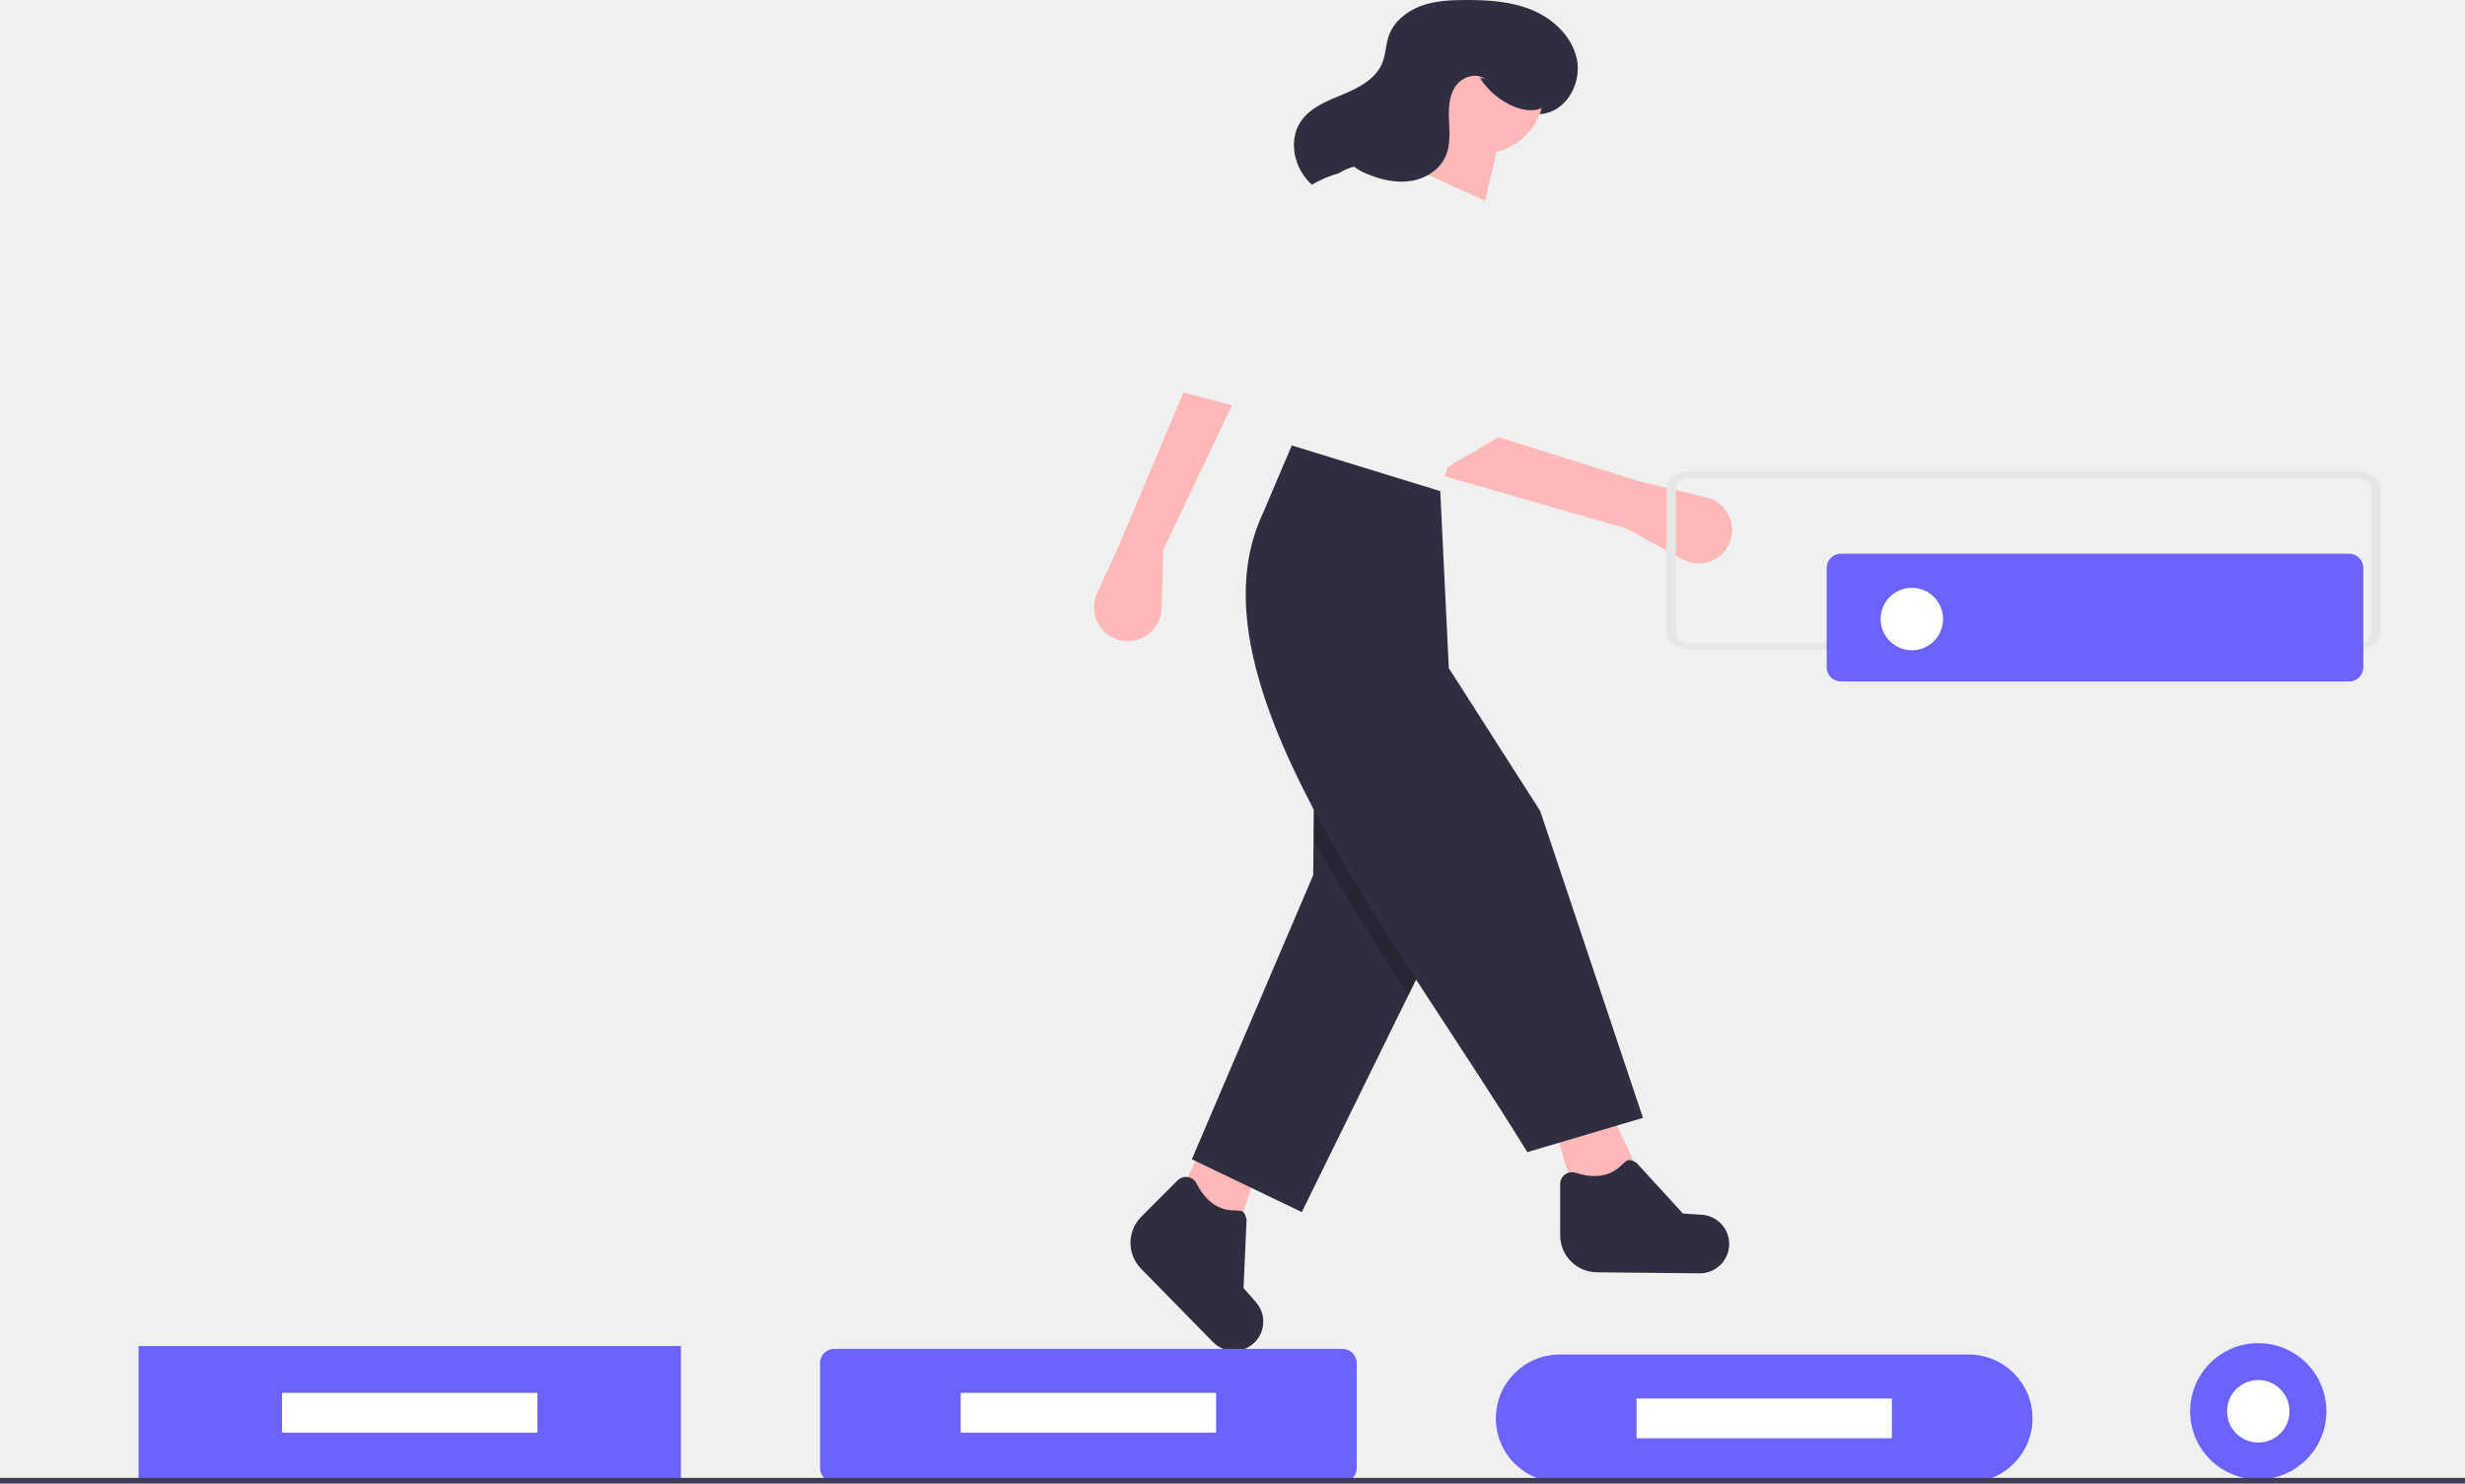
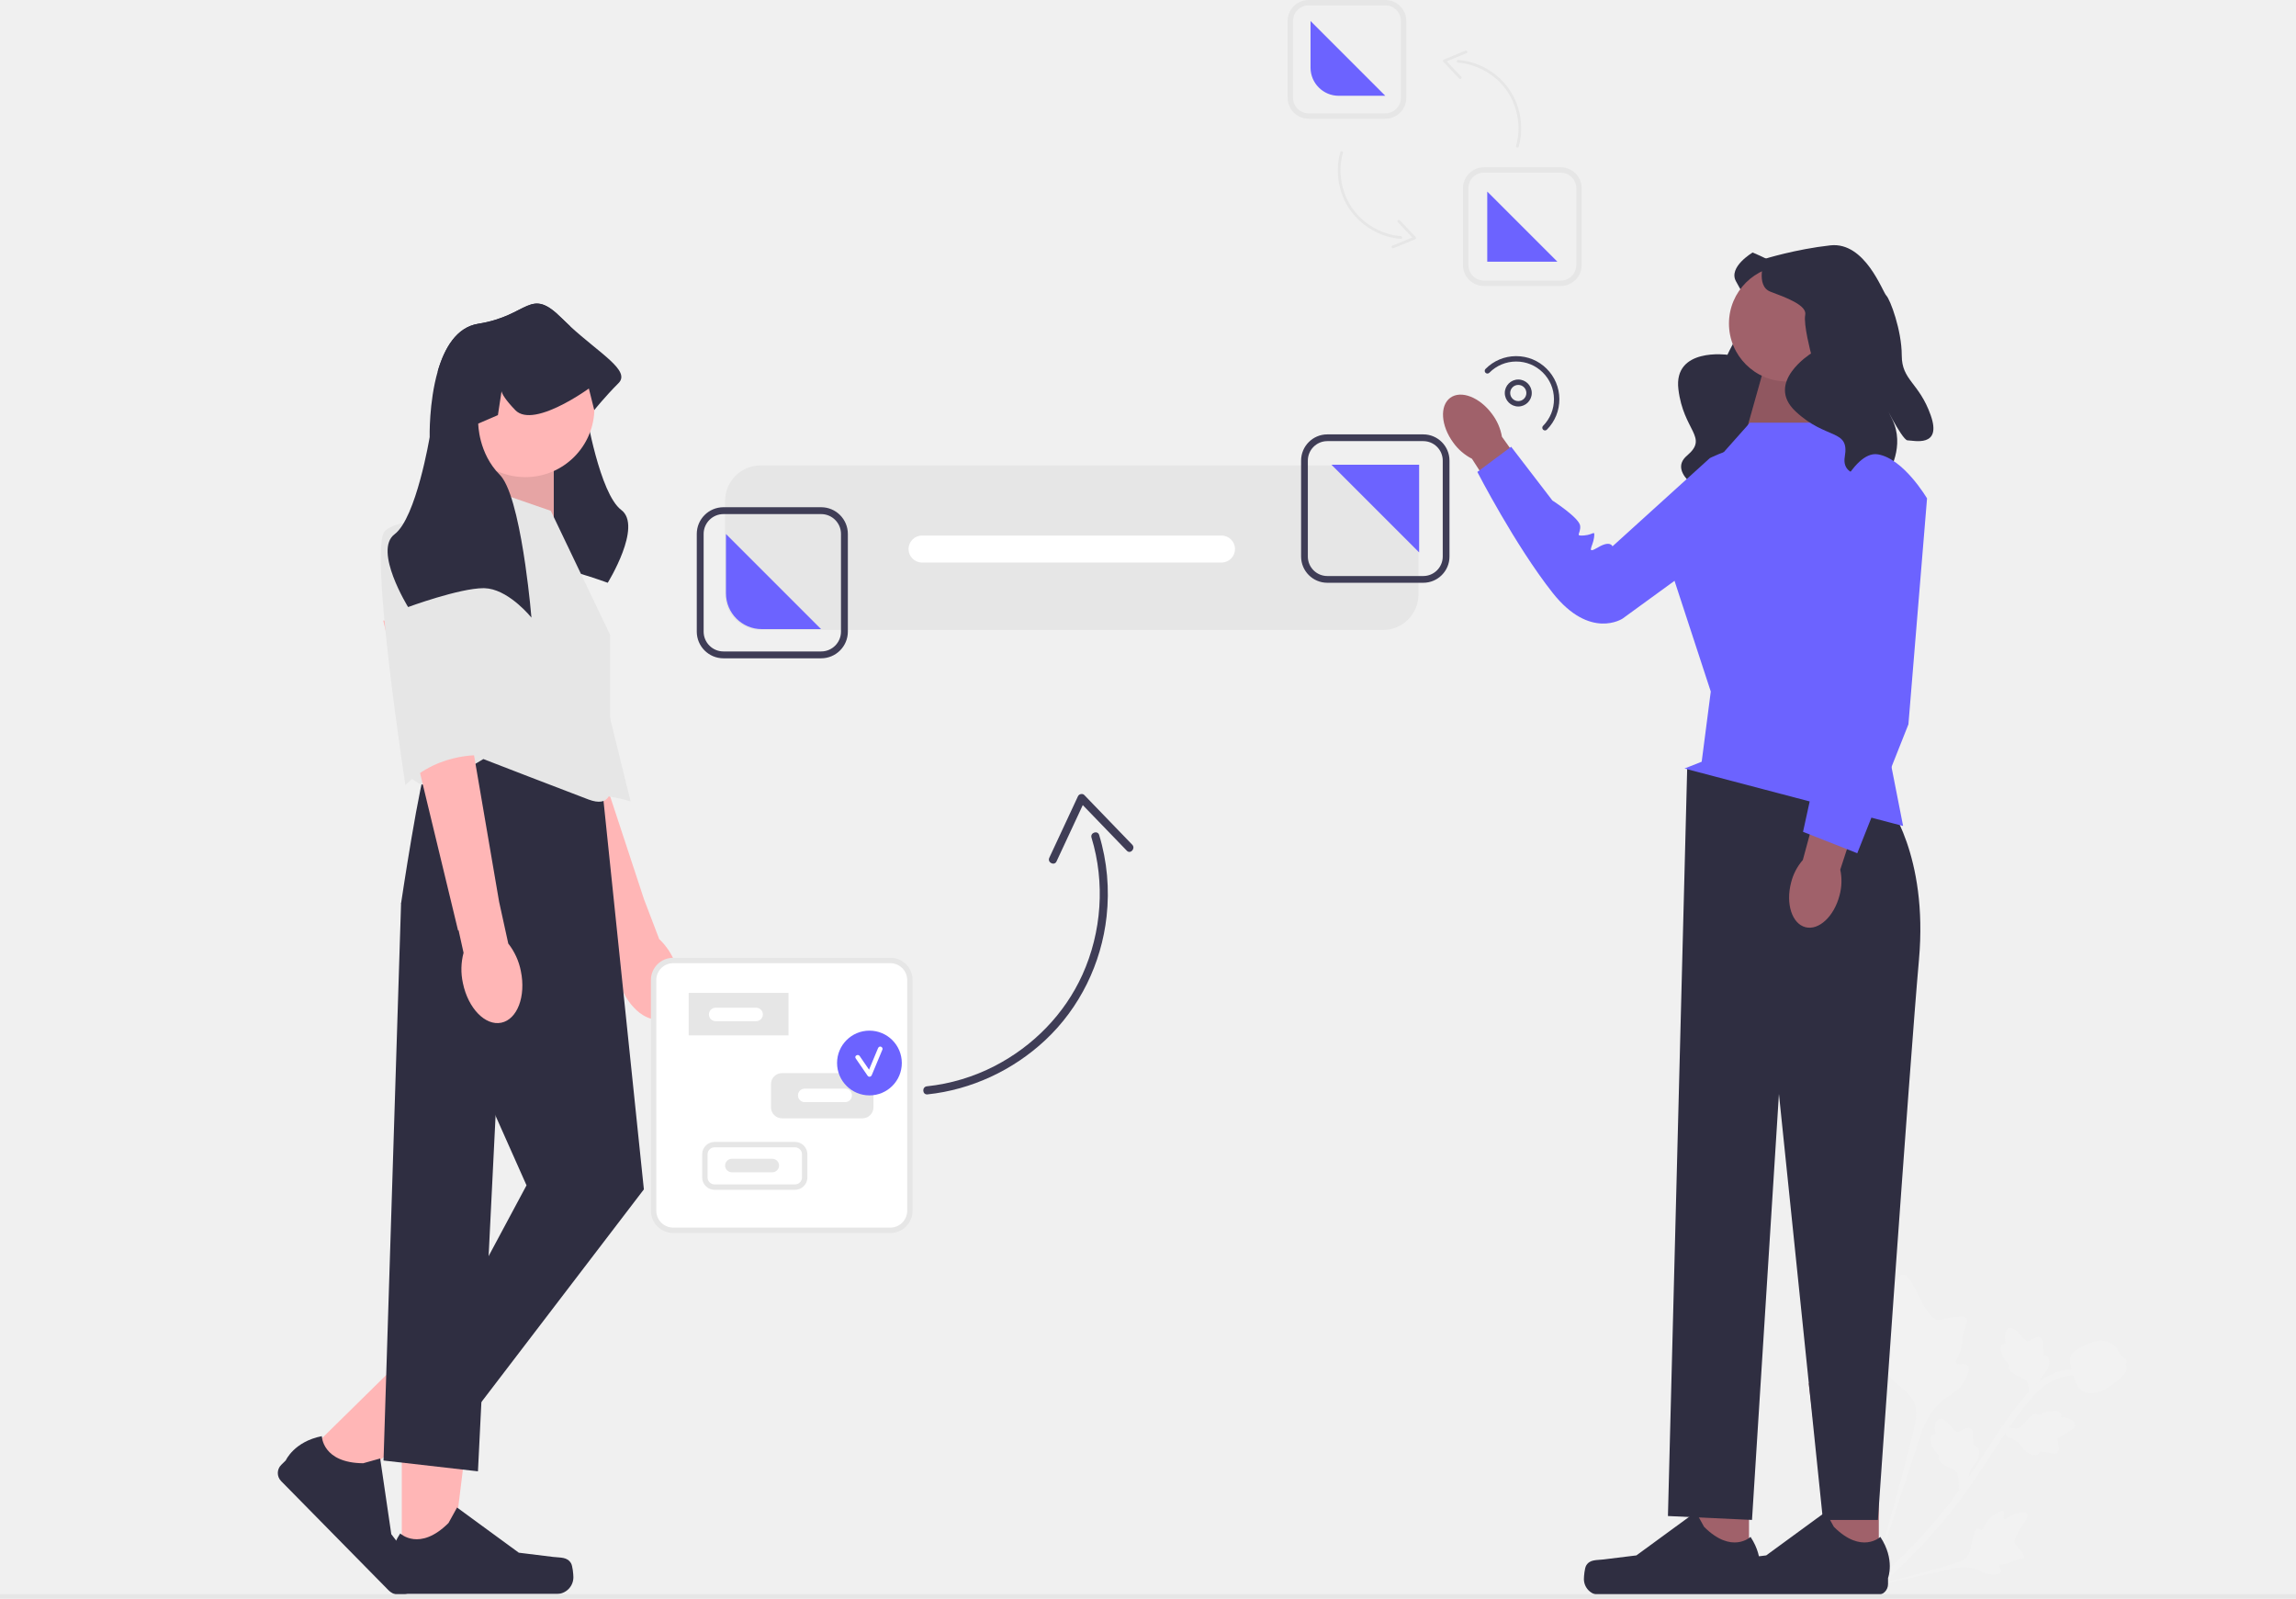
- <svg xmlns="http://www.w3.org/2000/svg" id="fcff80fc-ae19-4053-921f-165d25a029af" data-name="Layer 1" width="868.11" height="522.451" viewBox="0 0 868.11 522.451">
-   <path d="M662.752,261.89a20.627,20.627,0,0,0,14.18-3.762,38.899,38.899,0,0,0,10.169-10.908,70.68,70.68,0,0,0,9.952-23.124,13.555,13.555,0,0,0,13.208,4.595c7.868-1.766,12.586-10.946,11.052-18.863s-8.029-14.193-15.441-17.37-15.671-3.702-23.735-3.684c-5.317.012-10.736.26-15.731,2.083s-9.57,5.458-11.345,10.471c-1.112,3.142-1.076,6.621-2.341,9.705-2.296,5.599-8.252,8.657-13.842,10.977s-11.666,4.676-14.962,9.751c-3.722,5.731-2.648,13.73,1.454,19.196s10.69,8.636,17.394,9.961,13.611.998,20.437.664" transform="translate(-165.945 -188.7746)" fill="#2f2e41" />
-   <polygon points="435.784 433.339 413.755 423.786 425.708 399.184 443.498 409.595 435.784 433.339" fill="#feb8b8" />
-   <polygon points="517.275 307.195 495.999 350.471 458.453 426.849 419.742 408.247 462.475 308.2 462.596 295.606 462.978 256.417 517.275 307.195" fill="#2f2e41" />
-   <polygon points="577.605 413.777 554.981 421.821 546.937 395.678 567.047 391.154 577.605 413.777" fill="#feb8b8" />
-   <path d="M738.522,374.807l-68.374-19.607,20.11-13.574L743.047,358.216l23.87,5.729a11.796,11.796,0,0,1,8.008,16.302v0a11.796,11.796,0,0,1-16.433,5.511Z" transform="translate(-165.945 -188.7746)" fill="#feb8b8" />
-   <path d="M694.783,342.128,667.132,358.216c-2.44-20.119,9.589-55.934,24.635-95.019h0a30.066,30.066,0,0,1,12.159,28.395Z" transform="translate(-165.945 -188.7746)" fill="#f0f0f0" />
-   <path d="M575.632,382.348l-.581,20.637a11.901,11.901,0,0,1-14.976,11.161h0a11.901,11.901,0,0,1-7.743-16.448L560.047,380.84l24.132-57.313,16.591,6.033Z" transform="translate(-165.945 -188.7746)" fill="#feb8b8" />
-   <circle cx="522.051" cy="32.443" r="21.618" fill="#feb8b8" />
-   <polygon points="521.297 77.942 496.16 65.876 508.728 37.722 529.844 41.744 521.297 77.942" fill="#feb8b8" />
-   <path d="M671.154,368.774l-51.28-12.569,10.297-94.392a16.605,16.605,0,0,1,18.01-14.736l16.94,1.54L688.247,259.175l8.547,9.049-2.608,11.152c2.431,22.97.557,42.902-12.798,54.731Z" transform="translate(-165.945 -188.7746)" fill="#f0f0f0" />
-   <path d="M605.797,333.079l-26.646-7.038,35.723-59.167a38.214,38.214,0,0,1,36.672-18.256h0l-13.574,44.745C625.422,302.832,614.878,316.445,605.797,333.079Z" transform="translate(-165.945 -188.7746)" fill="#f0f0f0" />
-   <path d="M683.22,495.969l-21.276,43.277c-12.031-18.551-23.639-36.977-33.403-54.865l.382-39.189Z" transform="translate(-165.945 -188.7746)" opacity="0.2" />
-   <path d="M744.555,582.442l-40.723,12.066c-49.587-80.503-120.592-167.259-93.008-225.231l10.055-23.629,52.286,16.088,3.016,62.341,32.176,50.275Z" transform="translate(-165.945 -188.7746)" fill="#2f2e41" />
-   <path d="M764.537,637.179l-36.19-.356a13.036,13.036,0,0,1-12.95-13.036V605.747a4.159,4.159,0,0,1,5.39-3.989c6.537,2.096,11.889,1.398,15.925-2.401,2.419-2.277,2.702-2.735,5.582-1.078l16.339,17.848,6.627.428a10.324,10.324,0,0,1,9.63,9.53v0A10.324,10.324,0,0,1,764.537,637.179Z" transform="translate(-165.945 -188.7746)" fill="#2f2e41" />
-   <path d="M593.178,661.442l-25.339-25.842a13.036,13.036,0,0,1,.06-18.375l12.757-12.757a4.159,4.159,0,0,1,6.632.99c3.14,6.104,7.418,9.395,12.958,9.563,3.321.1,3.844-.023,4.709,3.185l-1.066,24.174,4.383,4.988a10.324,10.324,0,0,1,.071,13.548l0,0A10.324,10.324,0,0,1,593.178,661.442Z" transform="translate(-165.945 -188.7746)" fill="#2f2e41" />
-   <path d="M687.124,216.173a25.882,25.882,0,0,0,12.545,10.353c3.673,1.414,8.333,1.766,11.089-1.043,1.997-2.035,2.395-5.166,2.112-8.003-.884-8.854-7.539-16.565-15.796-19.883s-17.789-2.592-26.029.766c-7.775,3.169-15.158,9.661-15.577,18.047-.214,4.297,1.342,9.029-.965,12.661-1.737,2.735-5.093,3.847-8.099,5.058s-6.231,3.123-6.848,6.304a7.054,7.054,0,0,0,2.07,6.013,16.327,16.327,0,0,0,5.559,3.485c4.902,2.087,10.297,3.388,15.563,2.581s10.358-4.014,12.419-8.926c1.587-3.783,1.262-8.052,1.079-12.151s-.128-8.463,2.061-11.934,7.269-5.413,10.539-2.936" transform="translate(-165.945 -188.7746)" fill="#2f2e41" />
-   <path id="bbf193c3-6405-4759-aee5-c52abd162bd5" data-name="Path 78" d="M995.99,417.609h-234.838c-4.578,0-8.288-2.643-8.293-5.9v-51.042c.005-3.257,3.715-5.9,8.293-5.9H995.99c4.578,0,8.288,2.643,8.293,5.9v51.041C1004.279,414.965,1000.568,417.605,995.99,417.609Zm-234.838-60.484c-2.747,0-4.973,1.586-4.976,3.54v51.041c0,1.954,2.229,3.538,4.976,3.54H995.99c2.747,0,4.973-1.586,4.976-3.54v-51.039c0-1.954-2.229-3.538-4.976-3.54Z" transform="translate(-165.945 -188.7746)" fill="#e6e6e6" />
-   <path d="M814.25,383.775a5.006,5.006,0,0,0-5,5v35a5.006,5.006,0,0,0,5,5h179a5.006,5.006,0,0,0,5-5v-35a5.006,5.006,0,0,0-5-5Z" transform="translate(-165.945 -188.7746)" fill="#6c63ff" />
-   <circle cx="673.305" cy="218" r="11" fill="#fff" />
-   <rect x="48.805" y="474" width="191" height="47" fill="#6c63ff" />
-   <path d="M459.75,663.775a5.006,5.006,0,0,0-5,5v37a5.006,5.006,0,0,0,5,5h179a5.006,5.006,0,0,0,5-5v-37a5.006,5.006,0,0,0-5-5Z" transform="translate(-165.945 -188.7746)" fill="#6c63ff" />
-   <path d="M715.25,665.775a22.5,22.5,0,0,0,0,45h144a22.5,22.5,0,0,0,0-45Z" transform="translate(-165.945 -188.7746)" fill="#6c63ff" />
-   <circle cx="795.305" cy="497" r="24" fill="#6c63ff" />
-   <circle cx="795.305" cy="497" r="11" fill="#fff" />
-   <rect y="520.451" width="868.11" height="2" fill="#3f3d56" />
-   <rect x="99.335" y="490.5" width="89.939" height="14" fill="#fff" />
-   <rect x="338.335" y="490.5" width="89.939" height="14" fill="#fff" />
-   <rect x="576.335" y="492.5" width="89.939" height="14" fill="#fff" />
+ <svg xmlns="http://www.w3.org/2000/svg" id="uuid-8e456eef-1644-477f-9b15-b140ea28fe4c" width="851.034" height="592.528" viewBox="0 0 851.034 592.528">
+   <path d="M225.265,216s-19-7-28-7c-.86,0-1.71,.1-2.56,.28-5.76,1.22-11.06,6.17-13.6,8.87-.99,1.06-1.56,1.77-1.56,1.77,0,0,.06-.69,.18-1.9,.59-6.36,2.77-27.23,6.68-40.59,1.4-4.77,3.01-8.58,4.86-10.43,4.31-4.32,6.3-9.5,7.22-13.36,.78-3.31,.78-5.64,.78-5.64l-7.29-3.14-1.35-8.82c-.24,1.04-1.35,3.07-5.08,6.96-.32,.33-.67,.61-1.04,.85-5.38,3.38-16.35-2.5-22.26-6.2,2.46-8.55,6.92-16.37,15.02-17.65,19-3,19-14,31-2,.99,.99,1.99,1.94,2.99,2.86,3.84,7.34,5.24,17.18,5.74,24.02,.36,4.79,.27,8.12,.27,8.12,0,0,5,30,13,36s-5,27-5,27Z" fill="#2f2e41" />
+   <polygon points="188.265 168 174.753 187.819 205.265 196 205.265 168 188.265 168" fill="#ffb6b6" />
+   <polygon points="188.265 168 174.753 187.819 205.265 196 205.265 168 188.265 168" opacity=".1" />
+   <g>
+     <path d="M696.217,484.943c1.451-.576,3.298,2.667,4.544,2.09,1.242-.575-.161-3.996,.975-8.458,.205-.805,1.496-5.876,3.619-6.108,4.025-.441,7.5,16.889,13.514,16.741,1.32-.032,2.902-.91,7.006-1.15,1.633-.095,2.519-.023,2.981,.561,.654,.829-.119,1.964-.898,4.769-1.167,4.207-.247,4.61-1.459,7.749-.9,2.331-1.88,3.333-1.382,4.061,.705,1.029,3.122-.314,4.173,.786,1.073,1.122-.001,4.029-1.122,5.961-2.105,3.625-4.988,4.862-7.42,6.627-2.643,1.918-5.987,5.356-8.43,11.992l-19.553,59.691c3.753-12.448,13.476-47.01,16.573-60.252,.894-3.823,1.685-7.79-.364-11.179-1.973-3.263-6.34-5.597-10.351-10.59-.468-.583-1.752-2.223-1.227-3.317,.434-.905,1.708-.613,2.125-1.452,.56-1.125-1.278-2.564-2.679-5.442-.988-2.03-1.256-3.744-1.487-5.218-.07-.444-1.069-7.095,.863-7.862l0,0Z" fill="#f2f2f2" />
+     <path d="M742.589,560.129c.701,.546-.357,2.388,.285,2.833,.641,.443,1.915-1.232,4.432-1.962,.454-.132,3.315-.961,4.042,.014,1.378,1.848-6.125,8.554-4.317,11.463,.397,.638,1.284,1.162,2.586,3.107,.518,.774,.738,1.23,.585,1.625-.218,.56-.998,.508-2.6,.935-2.402,.641-2.334,1.209-4.224,1.52-1.404,.231-2.178,.039-2.392,.493-.302,.643,1.055,1.442,.818,2.275-.241,.85-1.978,1.162-3.25,1.169-2.386,.013-3.826-1.045-5.394-1.73-1.704-.744-4.356-1.393-8.318-.677l-34.938,7.626c7.193-1.75,26.961-6.95,34.354-9.251,2.134-.664,4.309-1.421,5.382-3.404,1.032-1.91,.918-4.727,2.211-8.136,.151-.398,.586-1.501,1.274-1.559,.569-.048,.794,.661,1.326,.624,.714-.05,.889-1.367,1.898-2.885,.711-1.07,1.475-1.697,2.132-2.235,.198-.162,3.174-2.572,4.107-1.845l-0,0Z" fill="#f2f2f2" />
+     <path d="M726.124,552.442l3.345-3.456,.028-.436c.128-2.018,.672-3.666,1.616-4.899,.15-.196,.31-.385,.473-.577,.646-.761,1.449-1.707,1.821-3.245,.206-.859,.54-2.957-.812-3.71-.361-.206-.724-.247-1.046-.216,.006-.065,.012-.131,.019-.201,.067-.867-.041-1.344-.145-1.804-.08-.353-.163-.718-.177-1.44-.006-.317,.004-.583,.012-.807,.024-.678,.017-1.515-.712-2.063-.799-.559-1.695-.233-2.289-.018-1.059,.384-1.694,.759-2.116,1.008-.154,.091-.327,.193-.393,.216-.531,.173-2.286-1.728-2.951-2.439-1.489-1.605-2.777-2.993-4.218-2.386-1.032,.434-1.495,1.703-1.41,3.877,.027,.677,.152,1.272,.288,1.768-.394-.047-.825,.013-1.222,.325h0c-.938,.739-.86,2.267,.23,4.543,.269,.567,.634,1.327,1.359,2.117,.341,.372,.683,.662,.979,.905-.129,.18-.235,.402-.279,.68-.131,.817,.309,1.595,1.343,2.288,1.125,.778,2.175,1.26,3.1,1.686,.807,.373,1.501,.696,1.941,1.085,.807,.734,.938,1.935,1.026,3.429l.189,3.771,0,0Z" fill="#f2f2f2" />
+     <path d="M741.553,528.4l2.494,4.112,.415,.138c1.92,.636,3.376,1.58,4.329,2.805,.152,.195,.293,.398,.438,.604,.572,.818,1.283,1.835,2.677,2.584,.779,.417,2.723,1.272,3.794,.155,.291-.297,.422-.637,.474-.957,.061,.023,.123,.045,.19,.069,.821,.285,1.31,.301,1.781,.317,.362,.012,.736,.024,1.438,.194,.308,.074,.563,.152,.777,.217,.65,.195,1.461,.401,2.176-.165,.743-.631,.655-1.581,.598-2.209-.103-1.122-.304-1.831-.439-2.302-.049-.172-.104-.366-.109-.435-.033-.557,2.251-1.773,3.108-2.236,1.93-1.033,3.6-1.927,3.378-3.475-.158-1.108-1.268-1.878-3.393-2.347-.662-.146-1.269-.176-1.783-.17,.146-.369,.197-.801-.004-1.264h0c-.477-1.095-1.975-1.407-4.453-.93-.617,.117-1.444,.277-2.392,.777-.446,.236-.813,.493-1.124,.718-.142-.171-.329-.329-.587-.442-.757-.334-1.621-.105-2.554,.719-1.038,.891-1.77,1.784-2.417,2.571-.565,.686-1.054,1.276-1.542,1.602-.914,.594-2.109,.417-3.577,.123l-3.695-.773,0,0Z" fill="#f2f2f2" />
+     <path d="M752.126,518.774l3.345-3.456,.028-.436c.128-2.018,.672-3.666,1.616-4.899,.15-.196,.31-.385,.473-.577,.646-.761,1.449-1.707,1.821-3.245,.206-.859,.54-2.957-.812-3.71-.361-.206-.724-.247-1.046-.216,.006-.065,.012-.131,.019-.201,.067-.867-.041-1.344-.145-1.804-.08-.353-.163-.718-.177-1.44-.006-.317,.004-.583,.012-.807,.024-.678,.017-1.515-.712-2.063-.799-.559-1.695-.233-2.289-.018-1.059,.384-1.694,.759-2.116,1.008-.154,.091-.327,.193-.393,.216-.531,.173-2.286-1.728-2.951-2.439-1.489-1.605-2.777-2.993-4.218-2.386-1.032,.434-1.495,1.703-1.41,3.877,.027,.677,.152,1.272,.288,1.768-.394-.047-.825,.013-1.222,.325h0c-.938,.739-.86,2.267,.23,4.543,.269,.567,.634,1.327,1.359,2.117,.341,.372,.683,.662,.979,.905-.129,.18-.235,.402-.279,.68-.131,.817,.309,1.595,1.343,2.288,1.125,.778,2.175,1.26,3.1,1.686,.807,.373,1.501,.696,1.941,1.085,.807,.734,.938,1.935,1.026,3.429l.189,3.771,0,0Z" fill="#f2f2f2" />
+     <path d="M691.546,589.215l1.176,.115,.899-.767-.899,.767,.842,.82c.081-.075,.284-.233,.598-.483,1.72-1.372,6.957-5.545,14.269-12.839,5.105-5.092,10.013-10.589,14.592-16.34,4.586-5.761,7.717-10.385,10.234-14.101,1.898-2.803,3.662-5.506,5.378-8.14,4.588-7.036,8.923-13.682,14.647-20.325,1.277-1.484,3.937-4.571,8.465-6.544,2.626-1.144,5.492-1.748,8.517-1.791l-.034-2.365c-3.341,.05-6.514,.72-9.43,1.991-5.02,2.188-7.918,5.552-9.311,7.168-5.825,6.761-10.201,13.471-14.833,20.575-1.711,2.624-3.467,5.316-5.357,8.107-2.494,3.682-5.598,8.266-10.125,13.952-4.523,5.683-9.372,11.113-14.412,16.141-7.221,7.202-12.38,11.312-14.075,12.663-.904,.722-1.094,.873-1.143,1.397l0-0Z" fill="#f2f2f2" />
+     <path d="M771.4,515.206c.077,.059,.156,.117,.239,.173,1.659,1.144,3.87,1.33,6.573,.553,1.269-.367,2.329-1.086,4.441-2.519,.326-.22,1.961-1.355,3.845-3.198,1.232-1.204,1.644-1.787,1.761-2.492,.132-.785-.049-1.543-.388-2.222,.162-.161,.285-.36,.353-.608,.284-1.026-.643-1.578-1.14-1.883-.255-.15-.574-.335-.873-.593-.473-.403-.624-.753-.855-1.281-.22-.506-.495-1.134-1.089-1.824-1.168-1.365-2.639-1.872-3.123-2.039-2.544-.888-4.755-.086-7.316,.844-.512,.188-2.329,.907-4.259,2.327-1.392,1.025-1.79,1.65-2.013,2.172-.46,1.071-.311,2.002,.197,4.197,.528,2.295,.795,3.445,1.138,4.285,.801,1.951,1.304,3.177,2.51,4.108l-0,0Z" fill="#f2f2f2" />
+   </g>
+   <g>
+     <g>
+       <polygon points="696.398 580.664 678.78 580.663 670.399 512.706 696.402 512.708 696.398 580.664" fill="#a0616a" />
+       <path d="M636.036,580.265h0c-.549,.924-.838,3.906-.838,4.98h0c0,3.302,2.677,5.98,5.98,5.98h54.562c2.253,0,4.079-1.826,4.079-4.079v-2.272s2.699-6.827-2.858-15.242c0,0-6.907,6.589-17.227-3.731l-3.043-5.513-22.03,16.111-12.211,1.503c-2.671,.329-5.04-.051-6.414,2.263h-0Z" fill="#2f2e41" />
+     </g>
+     <g>
+       <polygon points="648.289 580.664 630.671 580.663 622.289 512.706 648.292 512.708 648.289 580.664" fill="#a0616a" />
+       <path d="M587.927,580.265h0c-.549,.924-.838,3.906-.838,4.98h0c0,3.302,2.677,5.98,5.98,5.98h54.562c2.253,0,4.079-1.826,4.079-4.079v-2.272s2.699-6.827-2.858-15.242c0,0-6.907,6.589-17.227-3.731l-3.043-5.513-22.03,16.111-12.211,1.503c-2.671,.329-5.04-.051-6.414,2.263h-0Z" fill="#2f2e41" />
+     </g>
+     <path d="M649.641,93.591s-9.176,5.381-6.167,10.703c3.009,5.322,7.205,12.571,4.359,14.854-2.846,2.283-7.545,12.349-7.545,12.349,0,0-20.057-2.801-18.174,12.779,1.883,15.58,11.306,17.704,3.229,24.558-8.076,6.854,8.394,15.052,8.394,15.052,0,0,11.37-3.543,13.964-14.439,2.594-10.896-2.312,8.331-.667,9.71,1.646,1.379,8.035,10.466,12.556-1.616,4.521-12.082,.044-16.766,6.018-23.897,5.974-7.131,10.036-18.664,9.858-20.68-.178-2.016,6.834-20.413-3.959-27.588-10.792-7.175-21.866-11.785-21.866-11.785Z" fill="#2f2e41" />
+     <polygon points="653.856 136.374 647.361 159.459 683.007 159.459 671.269 131.015 653.856 136.374" fill="#a0616a" />
+     <polygon points="653.856 136.374 647.361 159.459 683.007 159.459 671.269 131.015 653.856 136.374" opacity=".1" />
+     <path d="M699.522,297.5s15.227,19.38,11.766,58.139c-3.461,38.759-15.227,207.712-15.227,207.712h-20.374l-16.309-157.879-9.981,157.879-31.16-1.443,7.133-277.056,74.152,12.649Z" fill="#2f2e41" />
+     <g>
+       <path id="uuid-15dc6cf4-99a2-4708-8e21-b6a3347dd403" d="M538.661,164.046c-4.591-6.249-5.088-13.684-1.11-16.605,3.978-2.921,10.922-.223,15.514,6.03,1.868,2.472,3.118,5.356,3.643,8.41l19.118,26.725-12.732,8.704-17.495-27.27c-2.758-1.415-5.137-3.471-6.938-5.994Z" fill="#a0616a" />
+       <path d="M655.645,189.84l-54.198,39.424s-12.026,8.092-25.935-9.517c-13.909-17.609-27.921-44.825-27.921-44.825l12.536-9.331,15.28,19.912s10.089,6.472,10.308,9.46-2.128,3.761,1.458,3.499,4.039-2.283,3.667,.841c-.372,3.124-3.142,6.331,1.465,3.59s5.379-.394,5.379-.394l36.064-32.687s21.414-11.183,24.258,3.03c2.844,14.213-2.36,16.998-2.36,16.998Z" fill="#6c63ff" />
+     </g>
+     <polygon points="648.651 156.652 680.396 156.652 709.558 202.332 697.446 265.662 705.405 306.151 624.371 284.851 630.746 282.327 634.116 256.318 619.582 211.935 632.04 175.339 648.651 156.652" fill="#6c63ff" />
+     <path d="M683.792,119.924c0,11.856-9.611,21.467-21.467,21.467-11.856,0-21.467-9.611-21.467-21.467,0-11.856,9.611-21.467,21.467-21.467,11.856,0,21.467,9.611,21.467,21.467Z" fill="#a0616a" />
+     <path d="M654.096,95.952s-3.578,10.018,2.147,12.165c5.725,2.147,13.596,5.009,12.88,8.587s2.147,14.311,2.147,14.311c0,0-17.174,10.733-5.725,21.467,11.449,10.733,20.036,6.311,18.247,16.751-1.789,10.441,16.1,6.147,16.1,6.147,0,0,6.44-10.018,1.431-20.036-5.009-10.018,3.578,7.871,5.725,7.871s12.88,2.862,8.587-9.302-10.733-12.88-10.733-22.183c0-9.302-4.293-20.751-5.725-22.183-1.431-1.431-7.871-20.036-20.751-18.605s-24.329,5.009-24.329,5.009Z" fill="#2f2e41" />
+     <g>
+       <path id="uuid-800338dd-1caa-42bd-b73f-d0ae9c40b57c" d="M681.846,331.85c-2.014,7.805-7.673,13.092-12.64,11.81-4.967-1.282-7.359-8.648-5.344-16.455,.762-3.13,2.263-6.031,4.377-8.462l8.95-32.961,15.378,4.53-10.456,32.013c.674,3.151,.583,6.418-.265,9.526Z" fill="#a0616a" />
+       <path d="M677.768,190.403s8.71-23.539,18.257-22.006c9.546,1.533,18.25,16.329,18.25,16.329l-6.901,83.734-18.956,47.784-20.107-7.927,10.444-47.754-.987-70.158Z" fill="#6c63ff" />
+     </g>
+   </g>
+   <g>
+     <polygon points="148.927 579.83 167.238 579.828 175.948 509.201 148.924 509.203 148.927 579.83" fill="#ffb6b6" />
+     <path d="M211.662,579.415h0c.57,.96,.871,4.059,.871,5.176h0c0,3.432-2.782,6.215-6.215,6.215h-56.706c-2.341,0-4.24-1.898-4.24-4.24v-2.361s-2.805-7.096,2.97-15.841c0,0,7.178,6.848,17.904-3.878l3.163-5.73,22.895,16.744,12.691,1.562c2.776,.342,5.238-.053,6.666,2.352h0Z" fill="#2f2e41" />
+   </g>
+   <g>
+     <polygon points="111.532 540.76 124.374 553.811 180.83 510.489 161.876 491.226 111.532 540.76" fill="#ffb6b6" />
+     <path d="M155.824,585.189h0c-.285,1.08-2.283,3.468-3.079,4.251h0c-2.447,2.407-6.381,2.375-8.789-.072l-39.768-40.423c-1.642-1.669-1.62-4.353,.049-5.996l1.683-1.656s3.091-6.976,13.376-8.992c0,0,.152,9.919,15.32,10.043l6.303-1.764,4.12,28.064,7.786,10.142c1.704,2.219,3.711,3.697,2.998,6.402l0,0Z" fill="#2f2e41" />
+   </g>
+   <g>
+     <path d="M225.202,346.001l-44.409-109.485,24.834-3.713,33.069,100.475,5.641,14.791c2.768,2.61,4.872,5.844,6.134,9.434,3.282,8.94,1.331,17.877-4.356,19.965-5.687,2.088-12.957-3.464-16.237-12.401-1.36-3.554-1.849-7.383-1.426-11.165l-3.059-7.975-.19,.076Z" fill="#ffb6b6" />
+     <path d="M211.104,205.189l22.642,91.878s-24.522-8.467-35.456,6.313c0,0-24.915-93.56-19.869-100.382,5.047-6.821,30.048-8.673,32.526,1.136" fill="#e6e6e6" />
+   </g>
+   <path d="M222.659,286.836l16,154-68,89-17-13,41.5-77.5-46.5-104.5s7-47,10-53c3-6,64,5,64,5Z" fill="#2f2e41" />
+   <polygon points="157.659 325.836 148.659 334.836 142.159 541.336 177.159 545.336 185.409 378.895 157.659 325.836" fill="#2f2e41" />
+   <path d="M178.159,180.336l26,9,22,46v57.764s0,6.236-8,3.236c-8-3-39-15-39-15,0,0-19,12-24,9-5-3-5-4.906-5-8.953,0-4.047-5.5-40.547-5.5-40.547l18-46,15.5-14.5Z" fill="#e6e6e6" />
+   <path d="M169.779,344.849l-27.73-114.849h25.11l17.846,104.26,3.391,15.463c2.352,2.99,3.954,6.501,4.671,10.237,1.924,9.327-1.327,17.877-7.261,19.101-5.934,1.224-12.302-5.342-14.224-14.666-.82-3.716-.737-7.575,.241-11.253l-1.846-8.34-.199,.047Z" fill="#ffb6b6" />
+   <path d="M174.659,203.836l5.606,76.164s-17-2-30,11c0,0-13.606-88.164-7.606-94.164,6-6,31-4.134,32,5.933" fill="#e6e6e6" />
+   <path d="M512.612,233.5h-230.693c-7.253,0-13.153-5.9-13.153-13.153v-34.693c0-7.253,5.9-13.153,13.153-13.153h243.847v47.847c0,7.253-5.9,13.153-13.153,13.153Z" fill="#e6e6e6" />
+   <path d="M572.664,159.542c-.254,0-.508-.096-.703-.289-.393-.388-.397-1.021-.009-1.414,2.628-2.66,4.063-6.185,4.041-9.924-.022-3.74-1.5-7.247-4.16-9.875-2.64-2.608-6.13-4.042-9.838-4.042-.029,0-.058,0-.086,0-3.74,.022-7.247,1.5-9.875,4.16-.389,.394-1.021,.396-1.414,.009-.393-.388-.397-1.021-.009-1.414,3.004-3.041,7.012-4.729,11.285-4.754,.033-0,.066-0,.099-0,4.237,0,8.226,1.638,11.243,4.619,3.04,3.004,4.729,7.012,4.754,11.285,.026,4.274-1.614,8.302-4.618,11.342-.196,.198-.454,.297-.711,.297Z" fill="#3f3d56" />
+   <path d="M452.765,208.5h-111c-2.757,0-5-2.243-5-5s2.243-5,5-5h111c2.757,0,5,2.243,5,5s-2.243,5-5,5Z" fill="#fff" />
+   <path d="M562.765,150.665c-2.757,0-5-2.243-5-5s2.243-5,5-5,5,2.243,5,5-2.243,5-5,5Zm0-8c-1.654,0-3,1.346-3,3s1.346,3,3,3,3-1.346,3-3-1.346-3-3-3Z" fill="#3f3d56" />
+   <rect x="242.265" y="356" width="95" height="100" rx="7.252" ry="7.252" fill="#fff" />
+   <path d="M330.013,457h-80.496c-4.55,0-8.252-3.702-8.252-8.252v-85.496c0-4.55,3.702-8.252,8.252-8.252h80.496c4.55,0,8.252,3.702,8.252,8.252v85.496c0,4.55-3.702,8.252-8.252,8.252Zm-80.496-100c-3.447,0-6.252,2.805-6.252,6.252v85.496c0,3.447,2.805,6.252,6.252,6.252h80.496c3.447,0,6.252-2.805,6.252-6.252v-85.496c0-3.447-2.805-6.252-6.252-6.252h-80.496Z" fill="#e6e6e6" />
+   <rect x="255.265" y="368" width="37" height="15.759" fill="#e6e6e6" />
+   <path d="M319.665,414.5h-29.8c-2.261,0-4.1-1.84-4.1-4.101v-8.559c0-2.261,1.839-4.1,4.1-4.1h29.8c2.261,0,4.1,1.839,4.1,4.1v8.559c0,2.261-1.839,4.101-4.1,4.101Z" fill="#e6e6e6" />
+   <path d="M294.665,441h-29.8c-2.537,0-4.6-2.063-4.6-4.601v-8.559c0-2.536,2.063-4.6,4.6-4.6h29.8c2.537,0,4.6,2.063,4.6,4.6v8.559c0,2.537-2.063,4.601-4.6,4.601Zm-29.8-15.759c-1.434,0-2.6,1.166-2.6,2.6v8.559c0,1.434,1.167,2.601,2.6,2.601h29.8c1.434,0,2.6-1.167,2.6-2.601v-8.559c0-1.434-1.167-2.6-2.6-2.6h-29.8Z" fill="#e6e6e6" />
+   <path d="M280.265,378.5h-15c-1.378,0-2.5-1.121-2.5-2.5s1.122-2.5,2.5-2.5h15c1.378,0,2.5,1.121,2.5,2.5s-1.122,2.5-2.5,2.5Z" fill="#fff" />
+   <path d="M313.265,408.5h-15c-1.378,0-2.5-1.121-2.5-2.5s1.122-2.5,2.5-2.5h15c1.378,0,2.5,1.121,2.5,2.5s-1.122,2.5-2.5,2.5Z" fill="#fff" />
+   <path d="M286.265,434.5h-15c-1.378,0-2.5-1.121-2.5-2.5s1.122-2.5,2.5-2.5h15c1.378,0,2.5,1.121,2.5,2.5s-1.122,2.5-2.5,2.5Z" fill="#e6e6e6" />
+   <g>
+     <path d="M343.776,405.627c16.294-1.715,31.747-8.951,43.694-20.131,12.785-11.964,20.785-28.426,22.697-45.804,1.116-10.143,.228-20.432-2.752-30.198-.564-1.847-3.404-.88-2.84,.968,5.075,16.628,3.789,35.01-3.38,50.837-6.618,14.609-18.263,26.449-32.477,33.793-7.819,4.04-16.398,6.62-25.148,7.541-1.913,.201-1.722,3.197,.206,2.994h0Z" fill="#3f3d56" />
+     <path d="M391.609,319.286l10.633-22.817-2.338,.44,17.768,18.41c1.344,1.393,3.333-.855,1.999-2.237l-17.768-18.41c-.665-.689-1.95-.392-2.338,.44l-10.633,22.817c-.815,1.749,1.86,3.109,2.676,1.357h0Z" fill="#3f3d56" />
+   </g>
+   <g>
+     <circle cx="322.265" cy="394" r="12" fill="#6c63ff" />
+     <path d="M326.494,387.928c-.494-.136-.875,.17-1.054,.599-1.106,2.648-2.212,5.297-3.318,7.945-1.156-1.684-2.312-3.368-3.469-5.052-.621-.904-2.107-.047-1.48,.865,1.463,2.131,2.926,4.262,4.389,6.393,.448,.652,1.281,.479,1.567-.205,1.321-3.164,2.643-6.327,3.964-9.491,.178-.427-.193-.943-.599-1.054Z" fill="#fff" />
+   </g>
+   <rect id="uuid-fd87b38b-9a3a-463a-bd94-d3d374d132bf" y="590.845" width="851.034" height="1.683" fill="#e6e6e6" />
+   <g>
+     <path d="M304.374,244h-36.218c-5.454,0-9.891-4.437-9.891-9.891v-36.218c0-5.454,4.437-9.891,9.891-9.891h36.218c5.454,0,9.891,4.437,9.891,9.891v36.218c0,5.454-4.437,9.891-9.891,9.891Zm-36.218-53.455c-4.051,0-7.346,3.295-7.346,7.346v36.218c0,4.051,3.295,7.346,7.346,7.346h36.218c4.051,0,7.346-3.295,7.346-7.346v-36.218c0-4.051-3.295-7.346-7.346-7.346h-36.218Z" fill="#3f3d56" />
+     <path d="M304.347,233.182h-21.99c-7.319,0-13.274-5.955-13.274-13.274v-21.99l35.263,35.263Z" fill="#6c63ff" />
+   </g>
+   <g>
+     <path d="M513.494,44h-28.457c-4.285,0-7.771-3.486-7.771-7.771V7.771c0-4.285,3.486-7.771,7.771-7.771h28.457c4.285,0,7.771,3.486,7.771,7.771v28.457c0,4.285-3.486,7.771-7.771,7.771ZM485.037,2c-3.183,0-5.771,2.589-5.771,5.771v28.457c0,3.183,2.589,5.771,5.771,5.771h28.457c3.183,0,5.771-2.589,5.771-5.771V7.771c0-3.183-2.589-5.771-5.771-5.771h-28.457Z" fill="#e6e6e6" />
+     <path d="M513.472,35.5h-17.278c-5.75,0-10.429-4.679-10.429-10.429V7.793l27.707,27.707Z" fill="#6c63ff" />
+   </g>
+   <path d="M578.494,106h-28.457c-4.285,0-7.771-3.486-7.771-7.771v-28.457c0-4.285,3.486-7.771,7.771-7.771h28.457c4.285,0,7.771,3.486,7.771,7.771v28.457c0,4.285-3.486,7.771-7.771,7.771Zm-28.457-42c-3.183,0-5.771,2.589-5.771,5.771v28.457c0,3.183,2.589,5.771,5.771,5.771h28.457c3.183,0,5.771-2.589,5.771-5.771v-28.457c0-3.183-2.589-5.771-5.771-5.771h-28.457Z" fill="#e6e6e6" />
+   <polygon points="551.265 71 551.265 97 577.265 97 551.265 71" fill="#6c63ff" />
+   <g>
+     <path d="M482.265,206.286v-35.571c0-5.356,4.358-9.714,9.714-9.714h35.571c5.356,0,9.714,4.358,9.714,9.714v35.571c0,5.356-4.358,9.714-9.714,9.714h-35.571c-5.356,0-9.714-4.358-9.714-9.714Zm9.714-42.786c-3.978,0-7.214,3.236-7.214,7.214v35.571c0,3.978,3.236,7.214,7.214,7.214h35.571c3.978,0,7.214-3.236,7.214-7.214v-35.571c0-3.978-3.236-7.214-7.214-7.214h-35.571Z" fill="#3f3d56" />
+     <polygon points="493.515 172.25 526.015 172.25 526.015 204.75 493.515 172.25" fill="#6c63ff" />
+   </g>
+   <circle cx="194.729" cy="151.263" r="25.585" fill="#ffb6b6" />
+   <path d="M229.265,142c-5,5-9,10-9,10l-2-8s-.46,.34-1.27,.88c-3.17,2.16-11.68,7.59-18.51,8.76-3.04,.52-5.74,.19-7.5-1.64-3.73-3.89-4.84-5.92-5.08-6.96l-1.35,8.82-7.29,3.14s0,10.98,8,19c.39,.39,.77,.87,1.14,1.43,3.82,5.76,6.56,19.86,8.3,31.85,1.54,10.66,2.28,19.64,2.28,19.64,0,0-7.57-9.48-15.88-10.77-.46-.07-.92-.12-1.38-.13-.15-.02-.31-.02-.46-.02-9,0-28,7-28,7,0,0-13-21-5-27s13-36,13-36c0,0-.33-12.84,2.98-24.35,2.46-8.55,6.92-16.37,15.02-17.65,19-3,19-14,31-2,.99,.99,1.99,1.94,2.99,2.86,11.18,10.28,22.6,16.55,18.01,21.14Z" fill="#2f2e41" />
+   <g>
+     <path d="M562.932,54.36c1.497-5.366,1.144-11.158-.896-16.335-2.182-5.54-6.386-10.13-11.641-12.91-3.067-1.623-6.431-2.63-9.892-2.91-.655-.053-.704,.966-.049,1.019,5.892,.477,11.544,3.184,15.65,7.432,3.791,3.921,6.077,9.085,6.619,14.498,.299,2.978,.041,6.013-.764,8.895-.176,.63,.795,.945,.972,.31h0Z" fill="#e6e6e6" />
+     <path d="M541.621,28.429l-5.883-6.218-.154,.794,8.045-3.313c.609-.251,.147-1.161-.457-.912l-8.045,3.313c-.301,.124-.368,.567-.154,.794l5.883,6.218c.451,.477,1.216-.199,.764-.676h0Z" fill="#e6e6e6" />
+   </g>
+   <g>
+     <path d="M496.782,56.395c-1.497,5.366-1.144,11.158,.896,16.335,2.182,5.54,6.386,10.13,11.641,12.91,3.067,1.623,6.431,2.63,9.892,2.91,.655,.053,.704-.966,.049-1.019-5.892-.477-11.544-3.184-15.65-7.432-3.791-3.921-6.077-9.085-6.619-14.498-.299-2.978-.041-6.013,.764-8.895,.176-.63-.795-.945-.972-.31h0Z" fill="#e6e6e6" />
+     <path d="M518.093,82.326l5.883,6.218,.154-.794-8.045,3.313c-.609,.251-.147,1.161,.457,.912l8.045-3.313c.301-.124,.368-.567,.154-.794l-5.883-6.218c-.451-.477-1.216,.199-.764,.676h0Z" fill="#e6e6e6" />
+   </g>
</svg>
